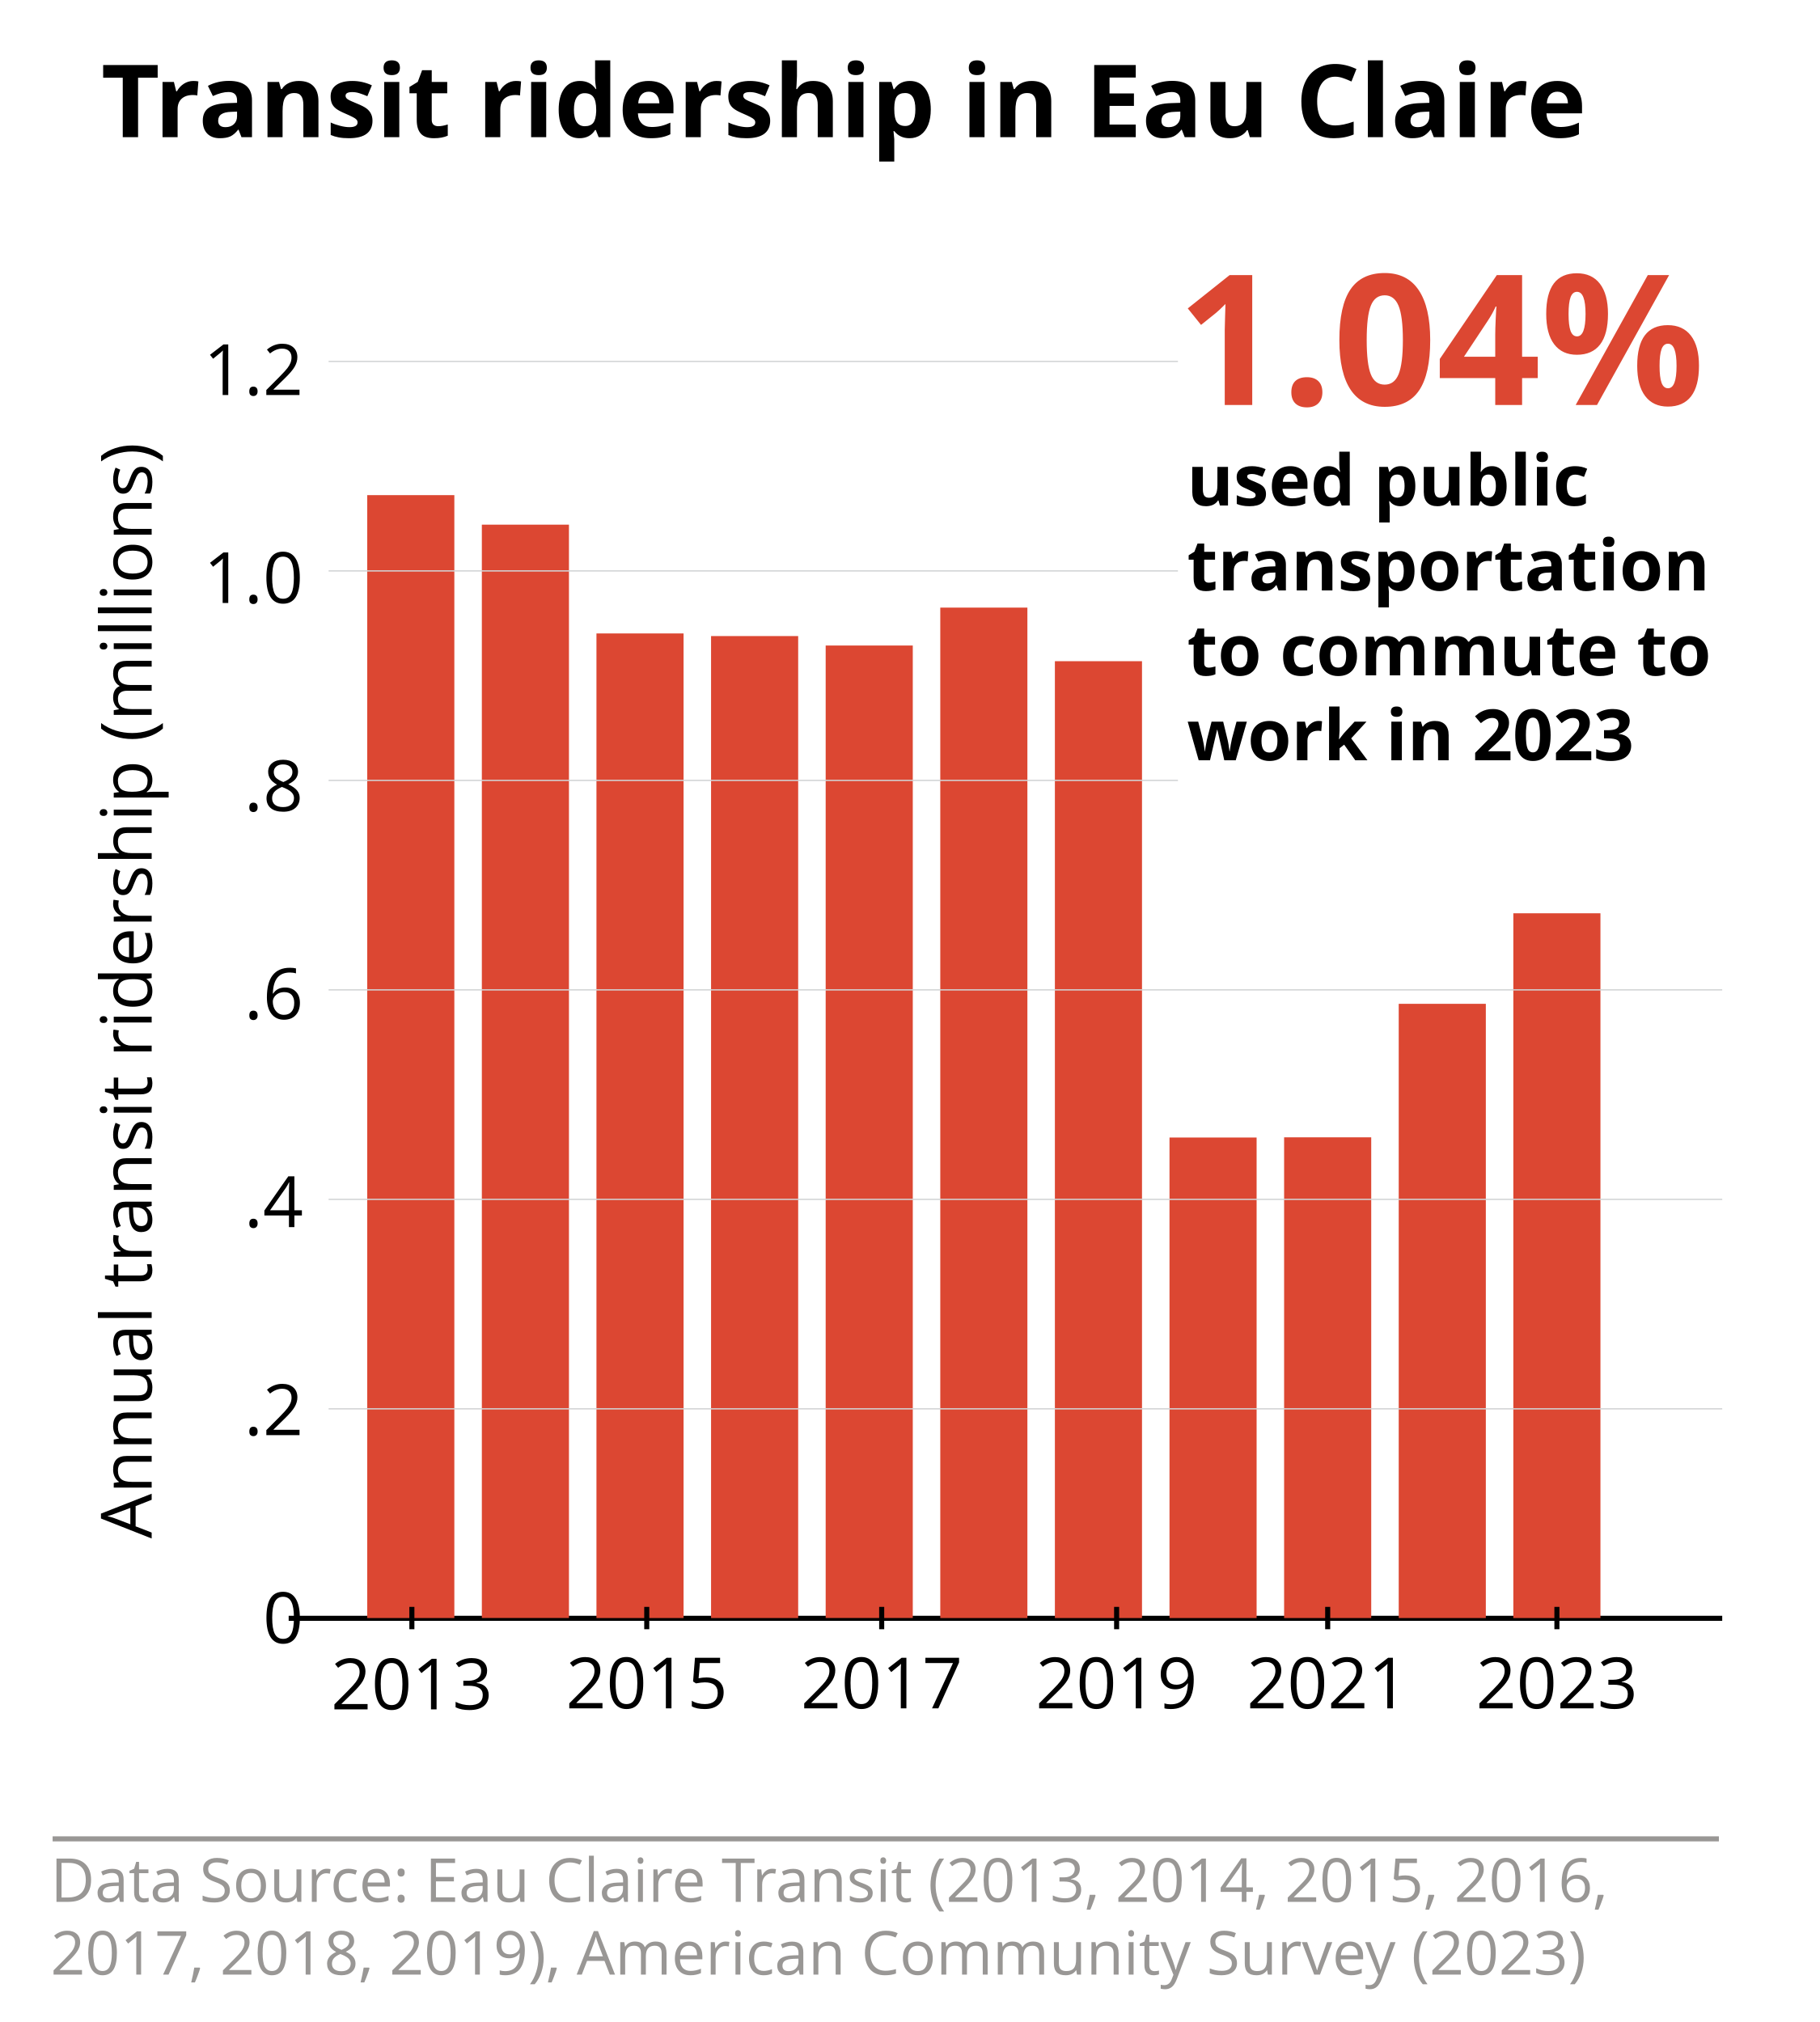
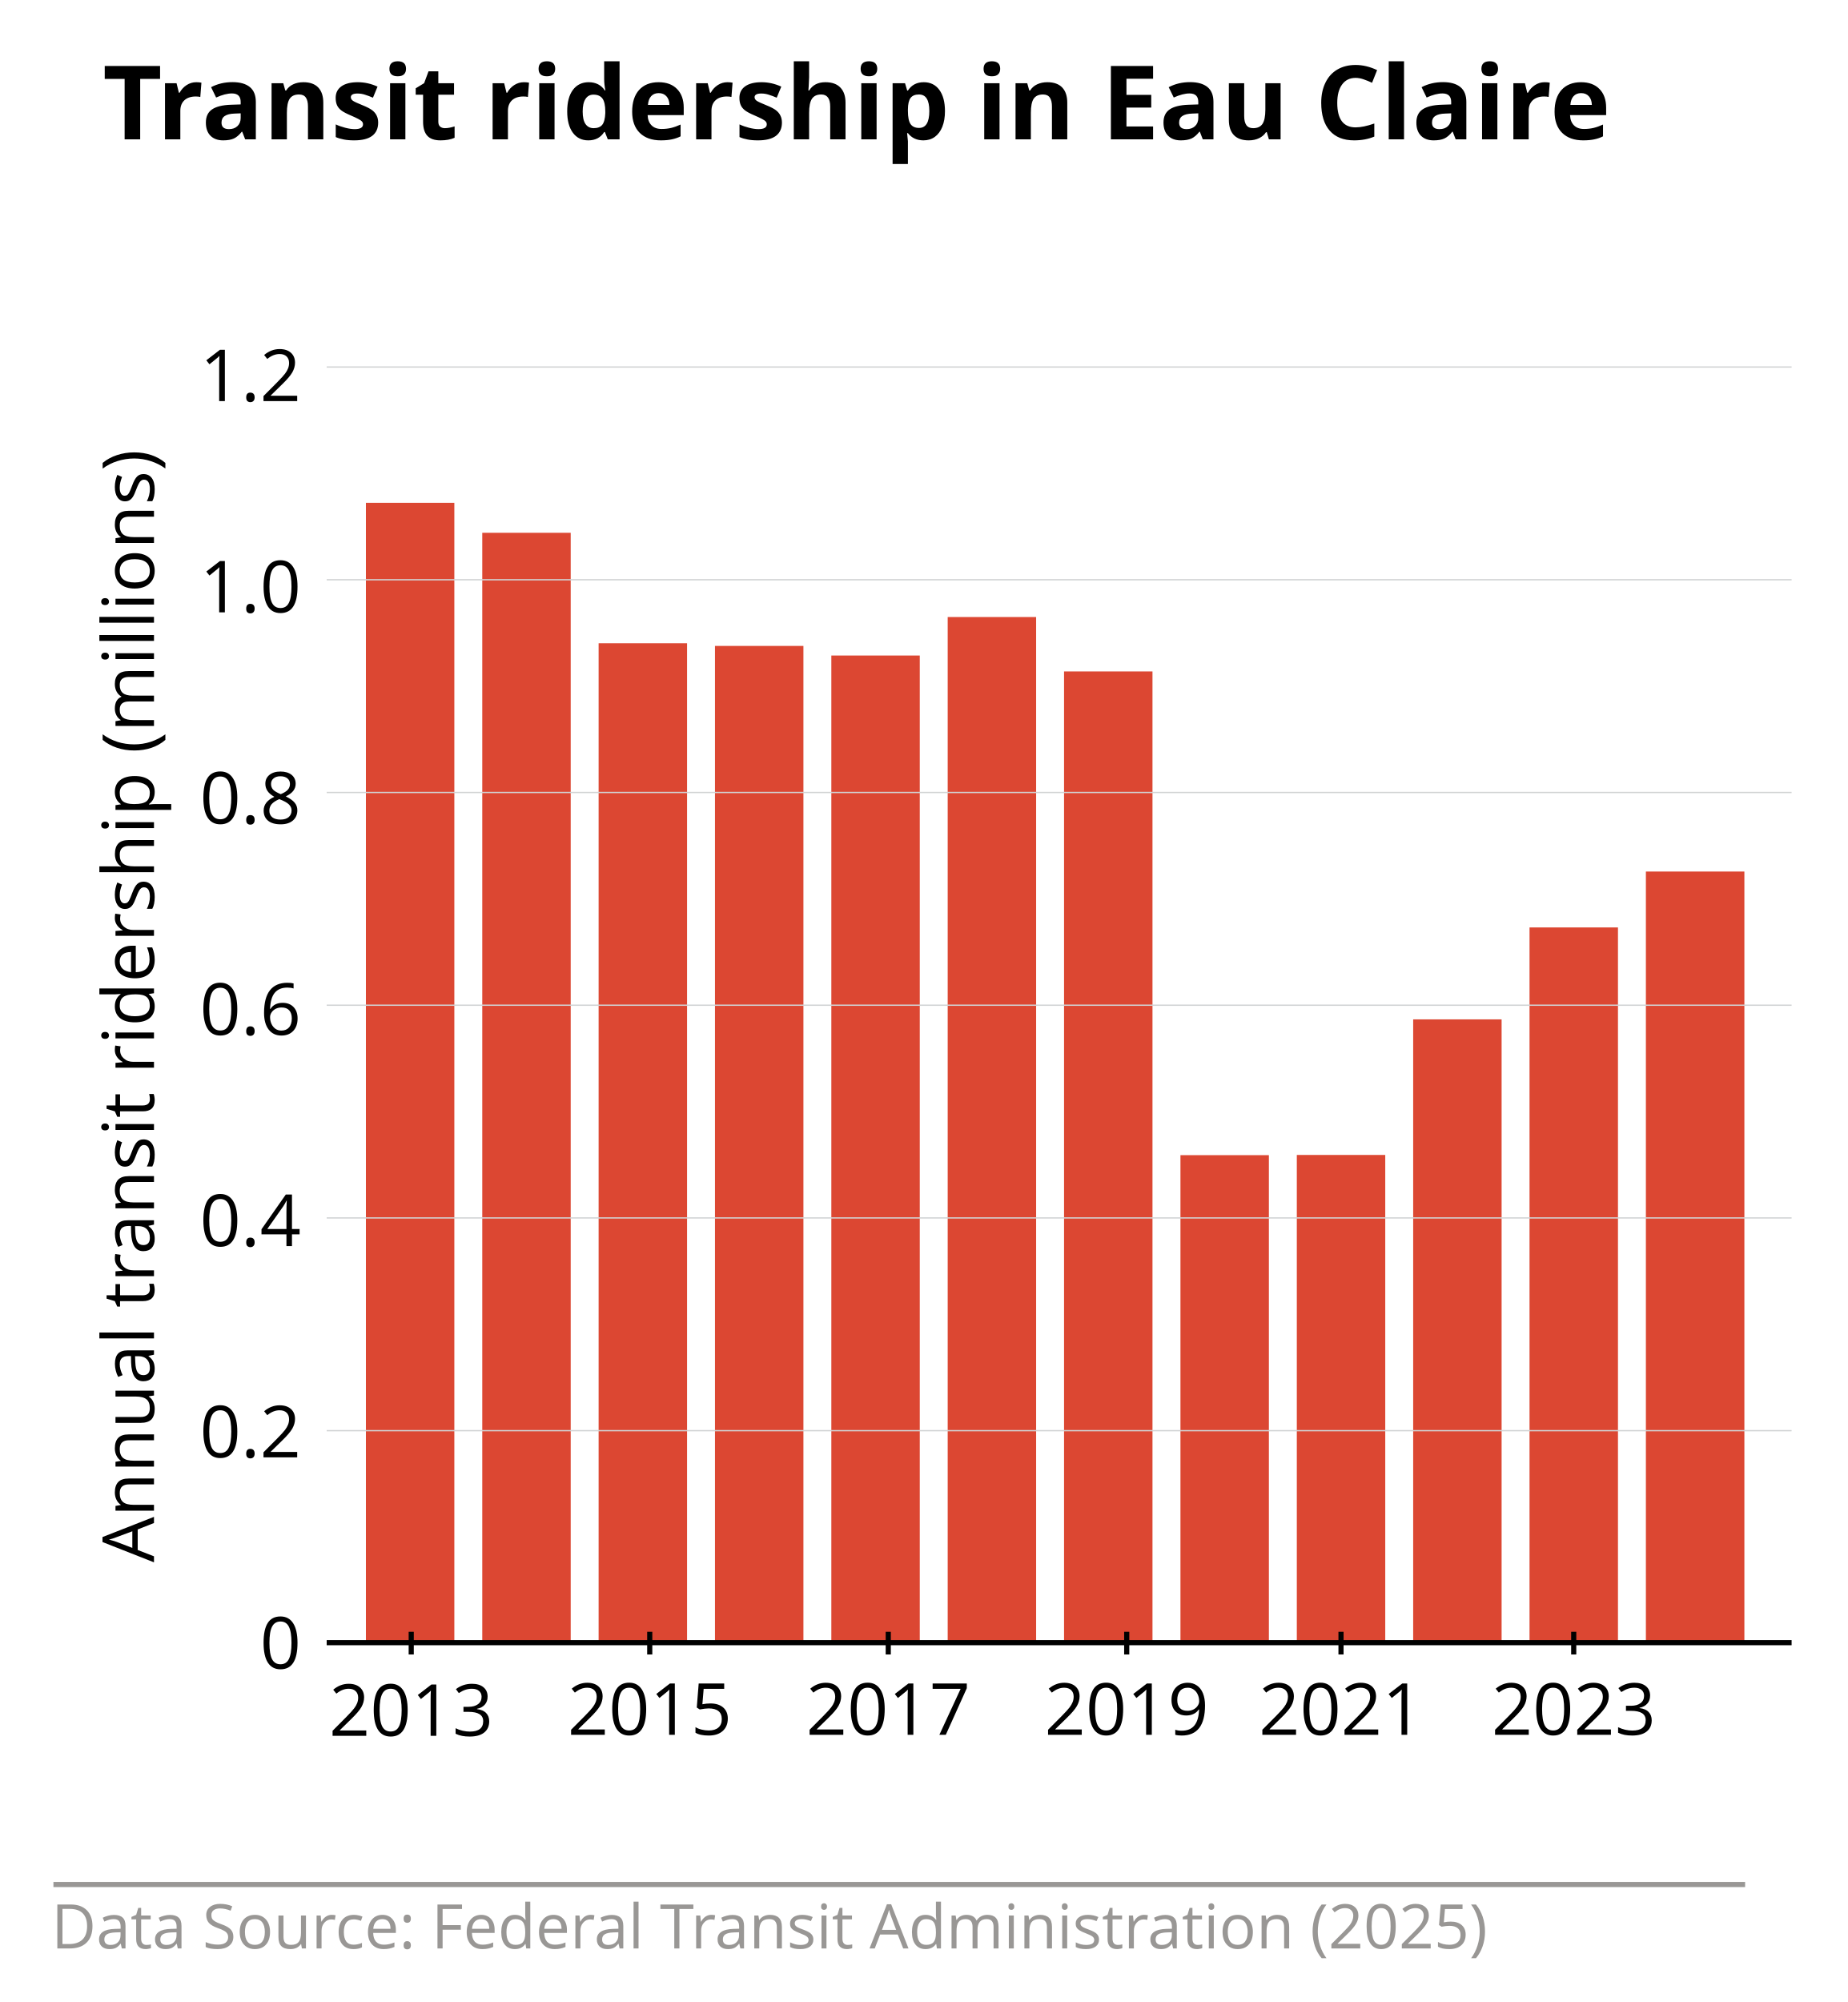
- <svg xmlns="http://www.w3.org/2000/svg" id="Layer_1" data-name="Layer 1" viewBox="0 0 360 400">
+ <svg xmlns="http://www.w3.org/2000/svg" id="Layer_1" data-name="Layer 1" viewBox="0 0 360 390">
  <defs>
    <style>
      .cls-1 {
        stroke: #999795;
      }

      .cls-1, .cls-2 {
        fill: none;
      }

      .cls-1, .cls-2, .cls-3 {
        stroke-miterlimit: 10;
      }

      .cls-4 {
+         font-family: OpenSans-Bold, 'Open Sans';
        font-size: 20px;
-       }
- 
-       .cls-4, .cls-5, .cls-6 {
-         font-family: OpenSans-Bold, 'Open Sans';
        font-weight: 700;
      }

-       .cls-7, .cls-5 {
+       .cls-5 {
        fill: #dc4732;
      }

-       .cls-8 {
+       .cls-6 {
        fill: #999795;
        font-size: 12px;
      }

-       .cls-8, .cls-9 {
+       .cls-6, .cls-7 {
        font-family: OpenSans, 'Open Sans';
      }

      .cls-2 {
        stroke: #000;
      }

-       .cls-9, .cls-6 {
+       .cls-7 {
        font-size: 14px;
-       }
- 
-       .cls-5 {
-         font-size: 36px;
      }

      .cls-3 {
        fill: #bcbec0;
        stroke: #d1d3d4;
        stroke-width: .25px;
      }
    </style>
  </defs>
-   <line class="cls-2" x1="57.1" y1="320.14" x2="340.66" y2="320.14" />
  <g>
-     <text class="cls-9" transform="translate(52 325.05)">
+     <text class="cls-7" transform="translate(50.65 325.05)">
      <tspan x="0" y="0">0</tspan>
    </text>
-     <text class="cls-9" transform="translate(48.27 283.9)">
-       <tspan x="0" y="0">.2</tspan>
+     <text class="cls-7" transform="translate(38.92 283.9)">
+       <tspan x="0" y="0">0.2</tspan>
    </text>
-     <text class="cls-9" transform="translate(48.27 242.75)">
-       <tspan x="0" y="0">.4</tspan>
+     <text class="cls-7" transform="translate(38.92 242.75)">
+       <tspan x="0" y="0">0.4</tspan>
    </text>
-     <text class="cls-9" transform="translate(48.27 201.59)">
-       <tspan x="0" y="0">.6</tspan>
+     <text class="cls-7" transform="translate(38.92 201.59)">
+       <tspan x="0" y="0">0.6</tspan>
    </text>
-     <text class="cls-9" transform="translate(48.27 160.44)">
-       <tspan x="0" y="0">.8</tspan>
+     <text class="cls-7" transform="translate(38.92 160.44)">
+       <tspan x="0" y="0">0.8</tspan>
    </text>
-     <text class="cls-9" transform="translate(40.26 119.29)">
+     <text class="cls-7" transform="translate(38.92 119.29)">
      <tspan x="0" y="0">1.0</tspan>
    </text>
-     <text class="cls-9" transform="translate(40.26 78.14)">
+     <text class="cls-7" transform="translate(38.92 78.14)">
      <tspan x="0" y="0">1.2</tspan>
    </text>
  </g>
-   <rect class="cls-7" x="299.34" y="180.67" width="17.23" height="139.42" />
-   <rect class="cls-7" x="276.67" y="198.58" width="17.23" height="121.51" />
-   <rect class="cls-7" x="254" y="224.99" width="17.23" height="95.1" />
-   <rect class="cls-7" x="231.33" y="225.03" width="17.23" height="95.06" />
-   <rect class="cls-7" x="208.66" y="130.8" width="17.23" height="189.29" />
-   <rect class="cls-7" x="185.99" y="120.2" width="17.23" height="199.89" />
-   <rect class="cls-7" x="163.32" y="127.7" width="17.23" height="192.38" />
-   <rect class="cls-7" x="140.65" y="125.83" width="17.23" height="194.26" />
-   <rect class="cls-7" x="117.98" y="125.31" width="17.23" height="194.78" />
-   <rect class="cls-7" x="95.31" y="103.79" width="17.23" height="216.29" />
-   <rect class="cls-7" x="72.64" y="97.95" width="17.23" height="222.14" />
+   <rect class="cls-5" x="298" y="180.67" width="17.23" height="139.42" />
+   <rect class="cls-5" x="275.33" y="198.58" width="17.23" height="121.51" />
+   <rect class="cls-5" x="320.67" y="169.78" width="19.19" height="150.31" />
+   <rect class="cls-5" x="252.66" y="224.99" width="17.23" height="95.1" />
+   <rect class="cls-5" x="229.99" y="225.03" width="17.23" height="95.06" />
+   <rect class="cls-5" x="207.31" y="130.8" width="17.23" height="189.29" />
+   <rect class="cls-5" x="184.64" y="120.2" width="17.23" height="199.89" />
+   <rect class="cls-5" x="161.97" y="127.7" width="17.23" height="192.38" />
+   <rect class="cls-5" x="139.3" y="125.83" width="17.23" height="194.26" />
+   <rect class="cls-5" x="116.63" y="125.31" width="17.23" height="194.78" />
+   <rect class="cls-5" x="93.96" y="103.79" width="17.23" height="216.29" />
+   <rect class="cls-5" x="71.29" y="97.95" width="17.23" height="222.14" />
  <g>
-     <line class="cls-3" x1="65" y1="278.7" x2="340.66" y2="278.7" />
-     <line class="cls-3" x1="65" y1="237.26" x2="340.66" y2="237.26" />
-     <line class="cls-3" x1="65" y1="195.82" x2="340.66" y2="195.82" />
-     <line class="cls-3" x1="65" y1="154.38" x2="233" y2="154.38" />
-     <line class="cls-3" x1="65" y1="112.94" x2="233" y2="112.94" />
-     <line class="cls-3" x1="65" y1="71.5" x2="233" y2="71.5" />
+     <line class="cls-3" x1="63.65" y1="278.7" x2="349.06" y2="278.7" />
+     <line class="cls-3" x1="63.65" y1="237.26" x2="349.06" y2="237.26" />
+     <line class="cls-3" x1="63.65" y1="195.82" x2="349.06" y2="195.82" />
+     <line class="cls-3" x1="63.65" y1="154.38" x2="349.06" y2="154.38" />
+     <line class="cls-3" x1="63.65" y1="71.5" x2="349.06" y2="71.5" />
+     <line class="cls-3" x1="63.65" y1="112.94" x2="349.06" y2="112.94" />
  </g>
-   <text class="cls-9" transform="translate(30 304.35) rotate(-90)">
+   <text class="cls-7" transform="translate(30 304.35) rotate(-90)">
    <tspan x="0" y="0">Annual transit ridership (millions)</tspan>
  </text>
-   <text class="cls-9" transform="translate(65.46 338.15)">
+   <text class="cls-7" transform="translate(64.11 338.15)">
    <tspan x="0" y="0">2013</tspan>
  </text>
-   <text class="cls-9" transform="translate(111.92 337.95)">
+   <text class="cls-7" transform="translate(110.58 337.95)">
    <tspan x="0" y="0">2015</tspan>
  </text>
-   <text class="cls-9" transform="translate(158.39 337.95)">
+   <text class="cls-7" transform="translate(157.05 337.95)">
    <tspan x="0" y="0">2017</tspan>
  </text>
-   <text class="cls-9" transform="translate(204.86 337.95)">
+   <text class="cls-7" transform="translate(203.51 337.95)">
    <tspan x="0" y="0">2019</tspan>
  </text>
-   <text class="cls-9" transform="translate(246.61 337.95)">
+   <text class="cls-7" transform="translate(245.26 337.95)">
    <tspan x="0" y="0">2021</tspan>
  </text>
-   <text class="cls-9" transform="translate(291.95 337.95)">
+   <text class="cls-7" transform="translate(290.6 337.95)">
    <tspan x="0" y="0">2023</tspan>
  </text>
-   <line class="cls-2" x1="307.96" y1="322.3" x2="307.96" y2="317.88" />
-   <line class="cls-2" x1="262.62" y1="322.3" x2="262.62" y2="317.88" />
-   <line class="cls-2" x1="220.87" y1="322.3" x2="220.87" y2="317.88" />
-   <line class="cls-2" x1="174.4" y1="322.3" x2="174.4" y2="317.88" />
-   <line class="cls-2" x1="127.93" y1="322.3" x2="127.93" y2="317.88" />
-   <line class="cls-2" x1="81.47" y1="322.3" x2="81.47" y2="317.88" />
-   <text class="cls-6" transform="translate(234.79 100)">
-     <tspan x="0" y="0">used public</tspan>
-     <tspan x="0" y="16.8">transportation</tspan>
-     <tspan x="0" y="33.6">to commute to</tspan>
-     <tspan x="0" y="50.4">work in 2023</tspan>
-   </text>
-   <text class="cls-5" transform="translate(232.82 80.12)">
-     <tspan x="0" y="0">1.04%</tspan>
-   </text>
+   <line class="cls-2" x1="306.61" y1="322.3" x2="306.61" y2="317.88" />
+   <line class="cls-2" x1="261.27" y1="322.3" x2="261.27" y2="317.88" />
+   <line class="cls-2" x1="219.52" y1="322.3" x2="219.52" y2="317.88" />
+   <line class="cls-2" x1="173.06" y1="322.3" x2="173.06" y2="317.88" />
+   <line class="cls-2" x1="126.59" y1="322.3" x2="126.59" y2="317.88" />
+   <line class="cls-2" x1="80.12" y1="322.3" x2="80.12" y2="317.88" />
  <text class="cls-4" transform="translate(20 27.14)">
    <tspan x="0" y="0">Transit ridership in Eau Claire</tspan>
  </text>
  <g>
-     <text class="cls-8" transform="translate(10 376.23)">
-       <tspan x="0" y="0">Data Source: Eau Claire Transit (2013, 2014, 2015, 2016, </tspan>
-       <tspan x="0" y="14.4">2017, 2018, 2019), American Community Survey (2023)</tspan>
+     <text class="cls-6" transform="translate(10 379.57)">
+       <tspan x="0" y="0">Data Source: Federal Transit Administration (2025)</tspan>
    </text>
-     <line class="cls-1" x1="10.41" y1="363.77" x2="340" y2="363.77" />
+     <line class="cls-1" x1="10.41" y1="367.11" x2="340" y2="367.11" />
  </g>
+   <line class="cls-2" x1="63.65" y1="320" x2="349.06" y2="320" />
</svg>
